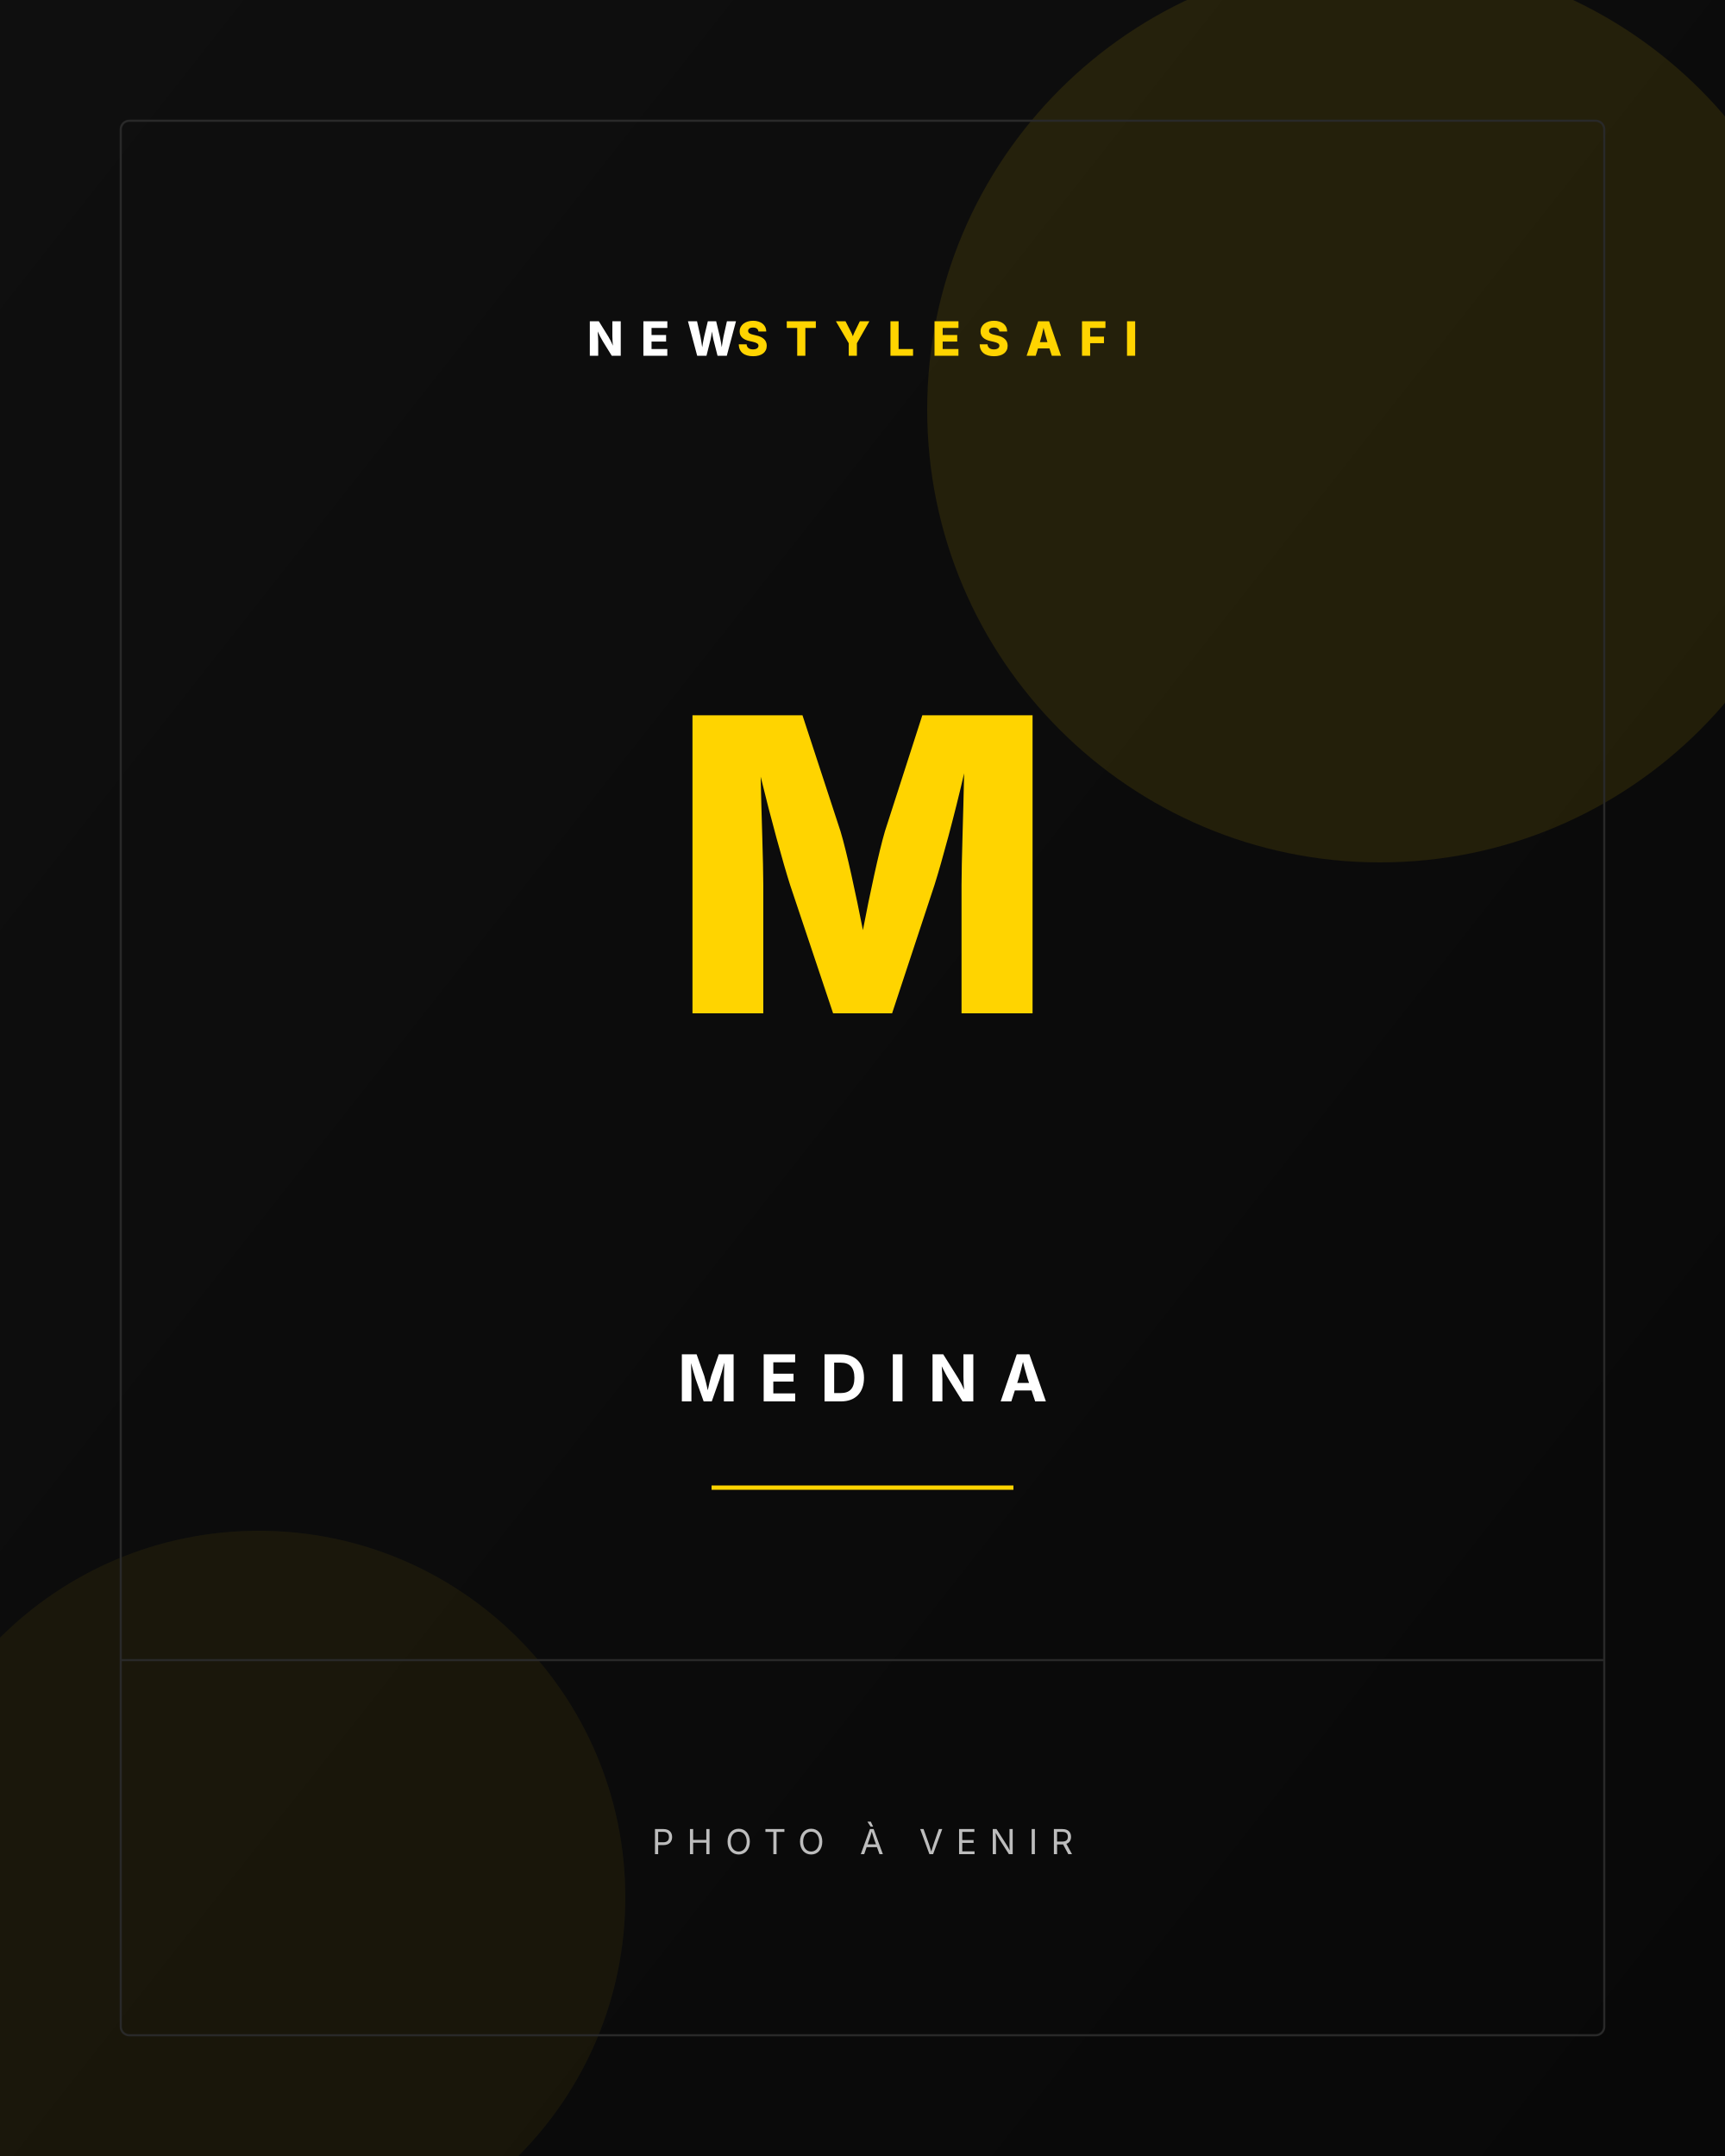
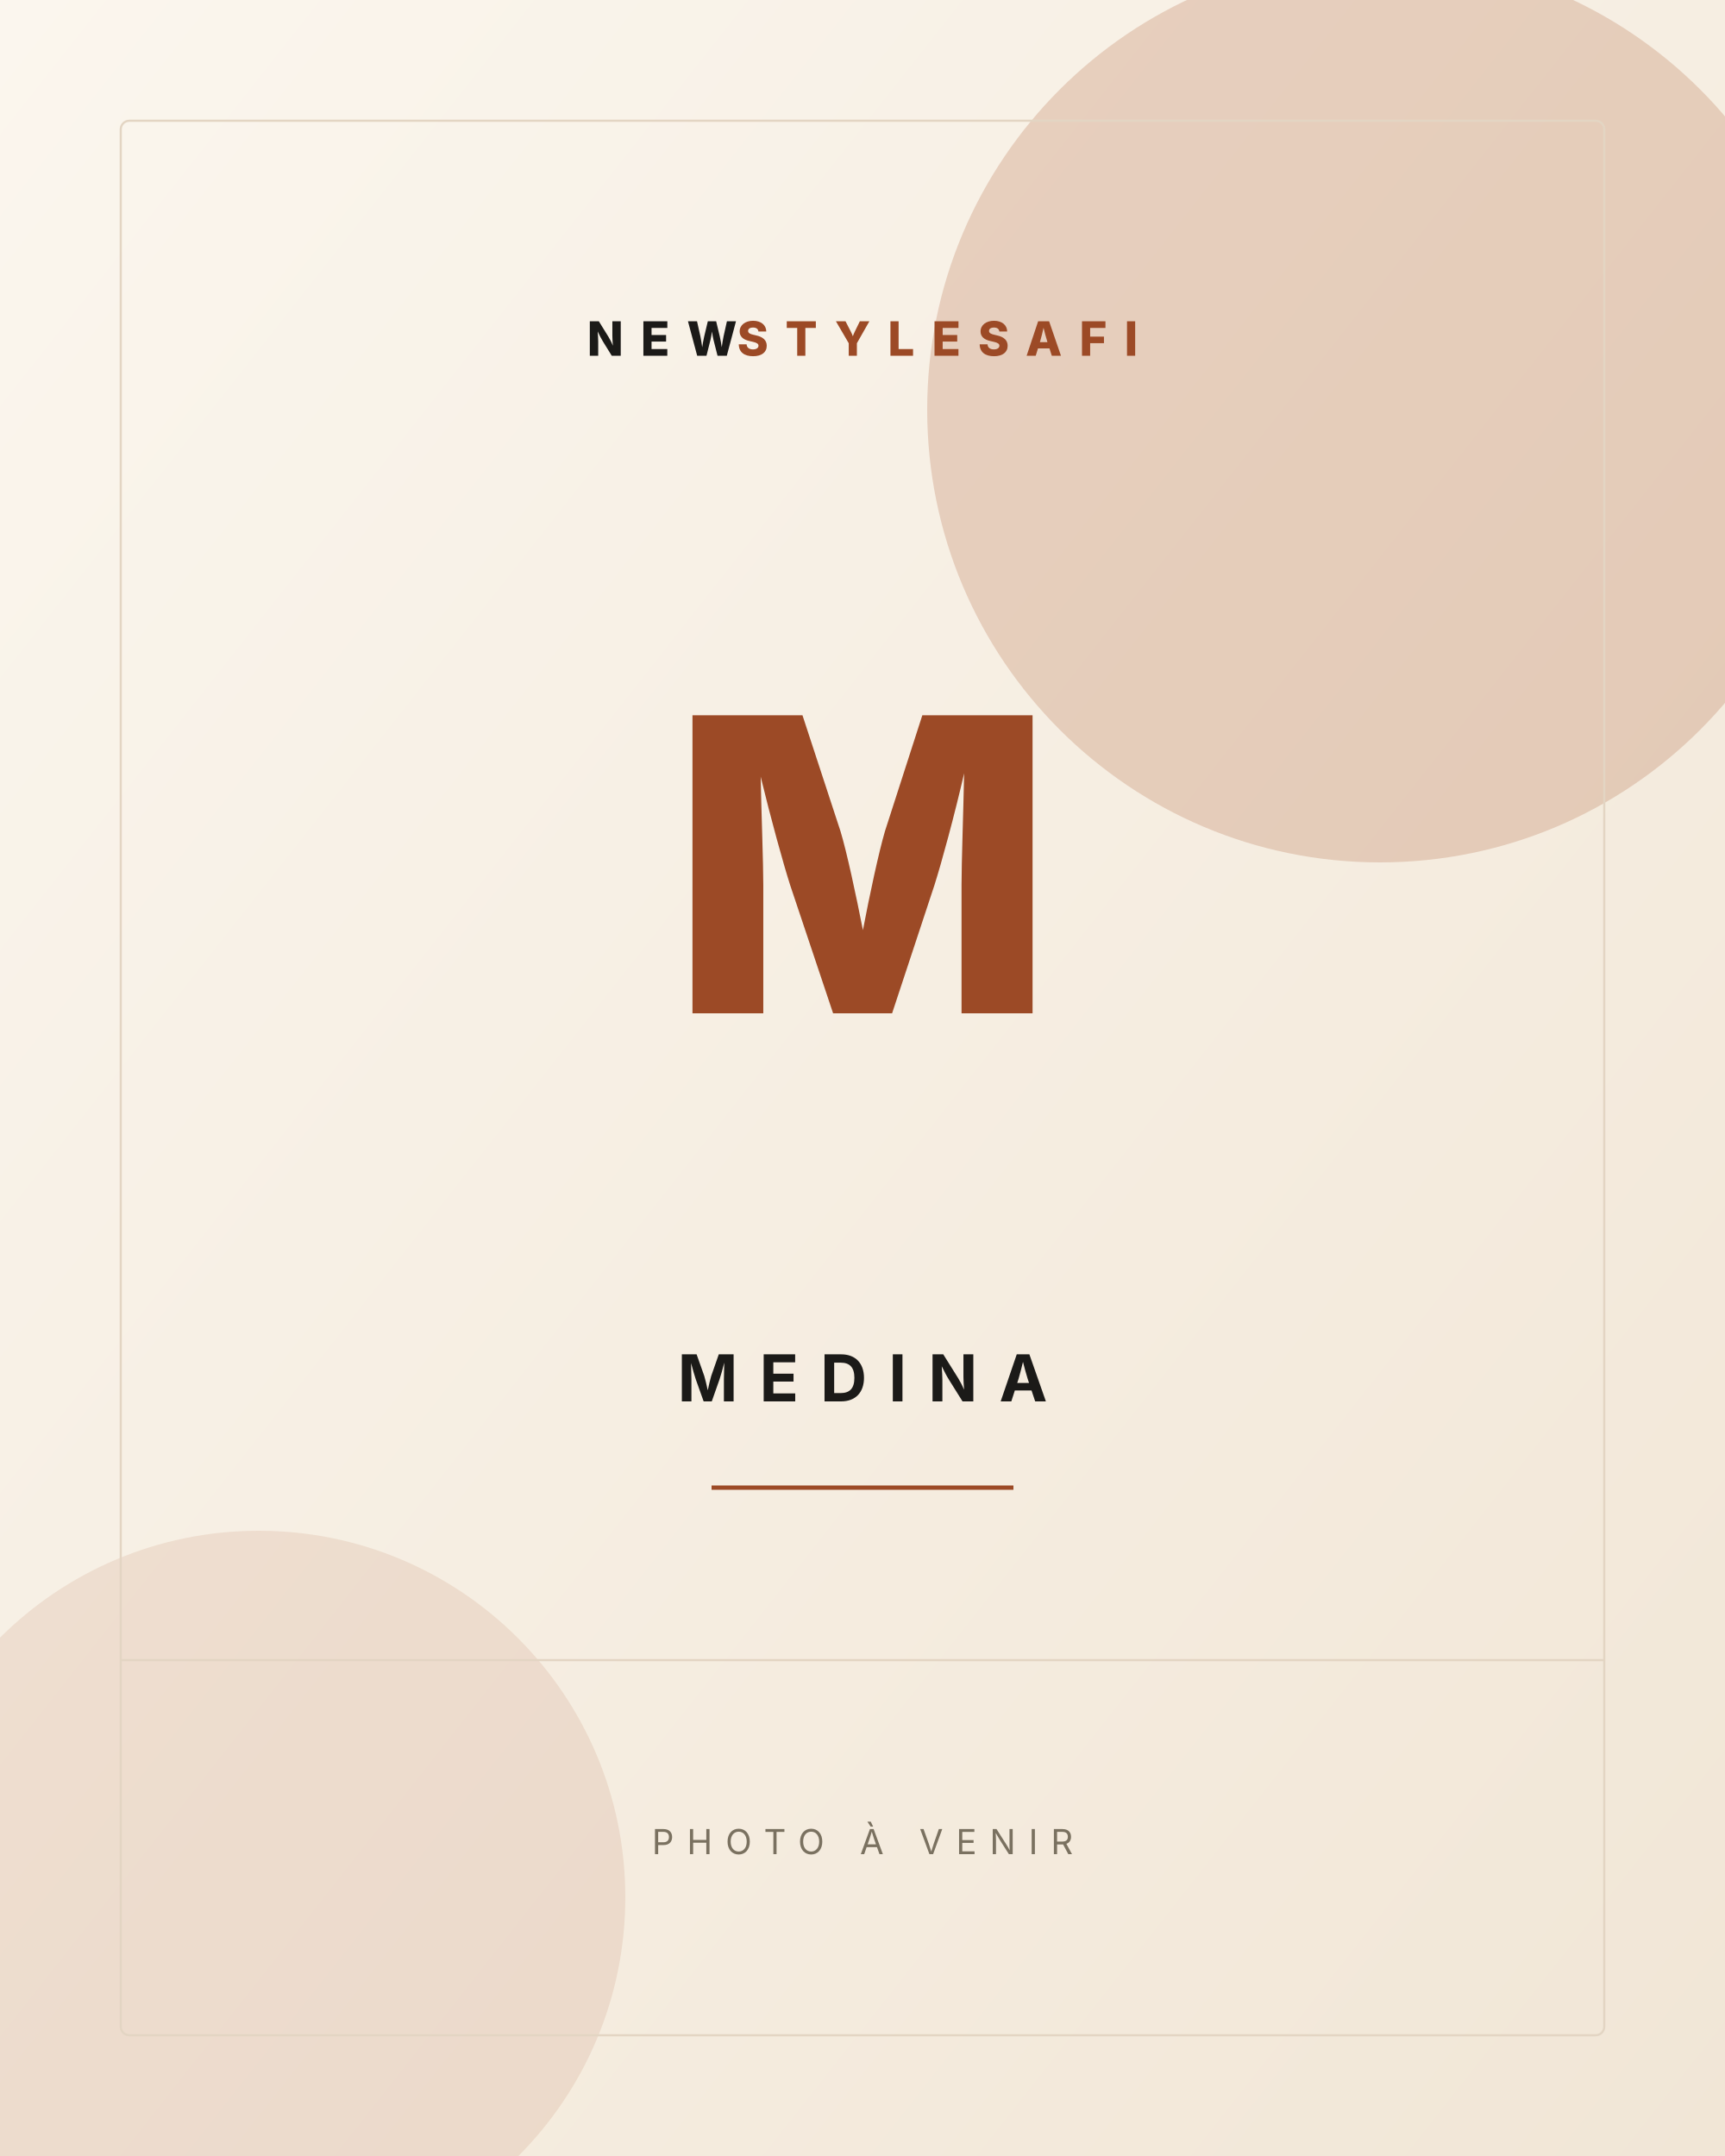
<svg xmlns="http://www.w3.org/2000/svg" viewBox="0 0 800 1000" role="img" aria-label="Visuel de démonstration — Medina">
  <defs>
    <linearGradient id="bg" x1="0" y1="0" x2="1" y2="1">
-       <stop offset="0" stop-color="#0F0F0F" />
-       <stop offset="1" stop-color="#080808" />
+       <stop offset="0" stop-color="#FBF6EE" />
+       <stop offset="1" stop-color="#F1E6D6" />
    </linearGradient>
  </defs>
  <rect width="800" height="1000" fill="url(#bg)" />
-   <circle cx="640" cy="190" r="210" fill="#FFD400" opacity="0.10" />
-   <circle cx="120" cy="880" r="170" fill="#FFD400" opacity="0.06" />
-   <rect x="56" y="56" width="688" height="888" rx="4" fill="none" stroke="#292929" />
-   <line x1="56" y1="770" x2="744" y2="770" stroke="#292929" />
-   <text x="400" y="165" text-anchor="middle" font-family="system-ui, -apple-system, 'Segoe UI', sans-serif" font-size="22" font-weight="800" letter-spacing="8" fill="#FFFFFF">NEW<tspan fill="#FFD400">STYLESAFI</tspan>
+   <circle cx="640" cy="190" r="210" fill="#A9552F" opacity="0.22" />
+   <circle cx="120" cy="880" r="170" fill="#A9552F" opacity="0.12" />
+   <rect x="56" y="56" width="688" height="888" rx="4" fill="none" stroke="#E3D5C3" />
+   <line x1="56" y1="770" x2="744" y2="770" stroke="#E3D5C3" />
+   <text x="400" y="165" text-anchor="middle" font-family="system-ui, -apple-system, 'Segoe UI', sans-serif" font-size="22" font-weight="800" letter-spacing="8" fill="#1B1A18">NEW<tspan fill="#9C4A26">STYLESAFI</tspan>
  </text>
-   <text x="400" y="470" text-anchor="middle" font-family="system-ui, -apple-system, 'Segoe UI', sans-serif" font-size="190" font-weight="800" fill="#FFD400">M</text>
-   <text x="400" y="650" text-anchor="middle" font-family="system-ui, -apple-system, 'Segoe UI', sans-serif" font-size="30" font-weight="700" letter-spacing="10" fill="#FFFFFF">MEDINA</text>
-   <line x1="330" y1="650" x2="470" y2="650" stroke="#FFD400" stroke-width="2" transform="translate(0 40)" />
-   <text x="400" y="860" text-anchor="middle" font-family="system-ui, -apple-system, 'Segoe UI', sans-serif" font-size="16" letter-spacing="6" fill="#BDBDBD">PHOTO À VENIR</text>
+   <text x="400" y="470" text-anchor="middle" font-family="system-ui, -apple-system, 'Segoe UI', sans-serif" font-size="190" font-weight="800" fill="#9C4A26">M</text>
+   <text x="400" y="650" text-anchor="middle" font-family="system-ui, -apple-system, 'Segoe UI', sans-serif" font-size="30" font-weight="700" letter-spacing="10" fill="#1B1A18">MEDINA</text>
+   <line x1="330" y1="650" x2="470" y2="650" stroke="#9C4A26" stroke-width="2" transform="translate(0 40)" />
+   <text x="400" y="860" text-anchor="middle" font-family="system-ui, -apple-system, 'Segoe UI', sans-serif" font-size="16" letter-spacing="6" fill="#7A7160">PHOTO À VENIR</text>
</svg>
